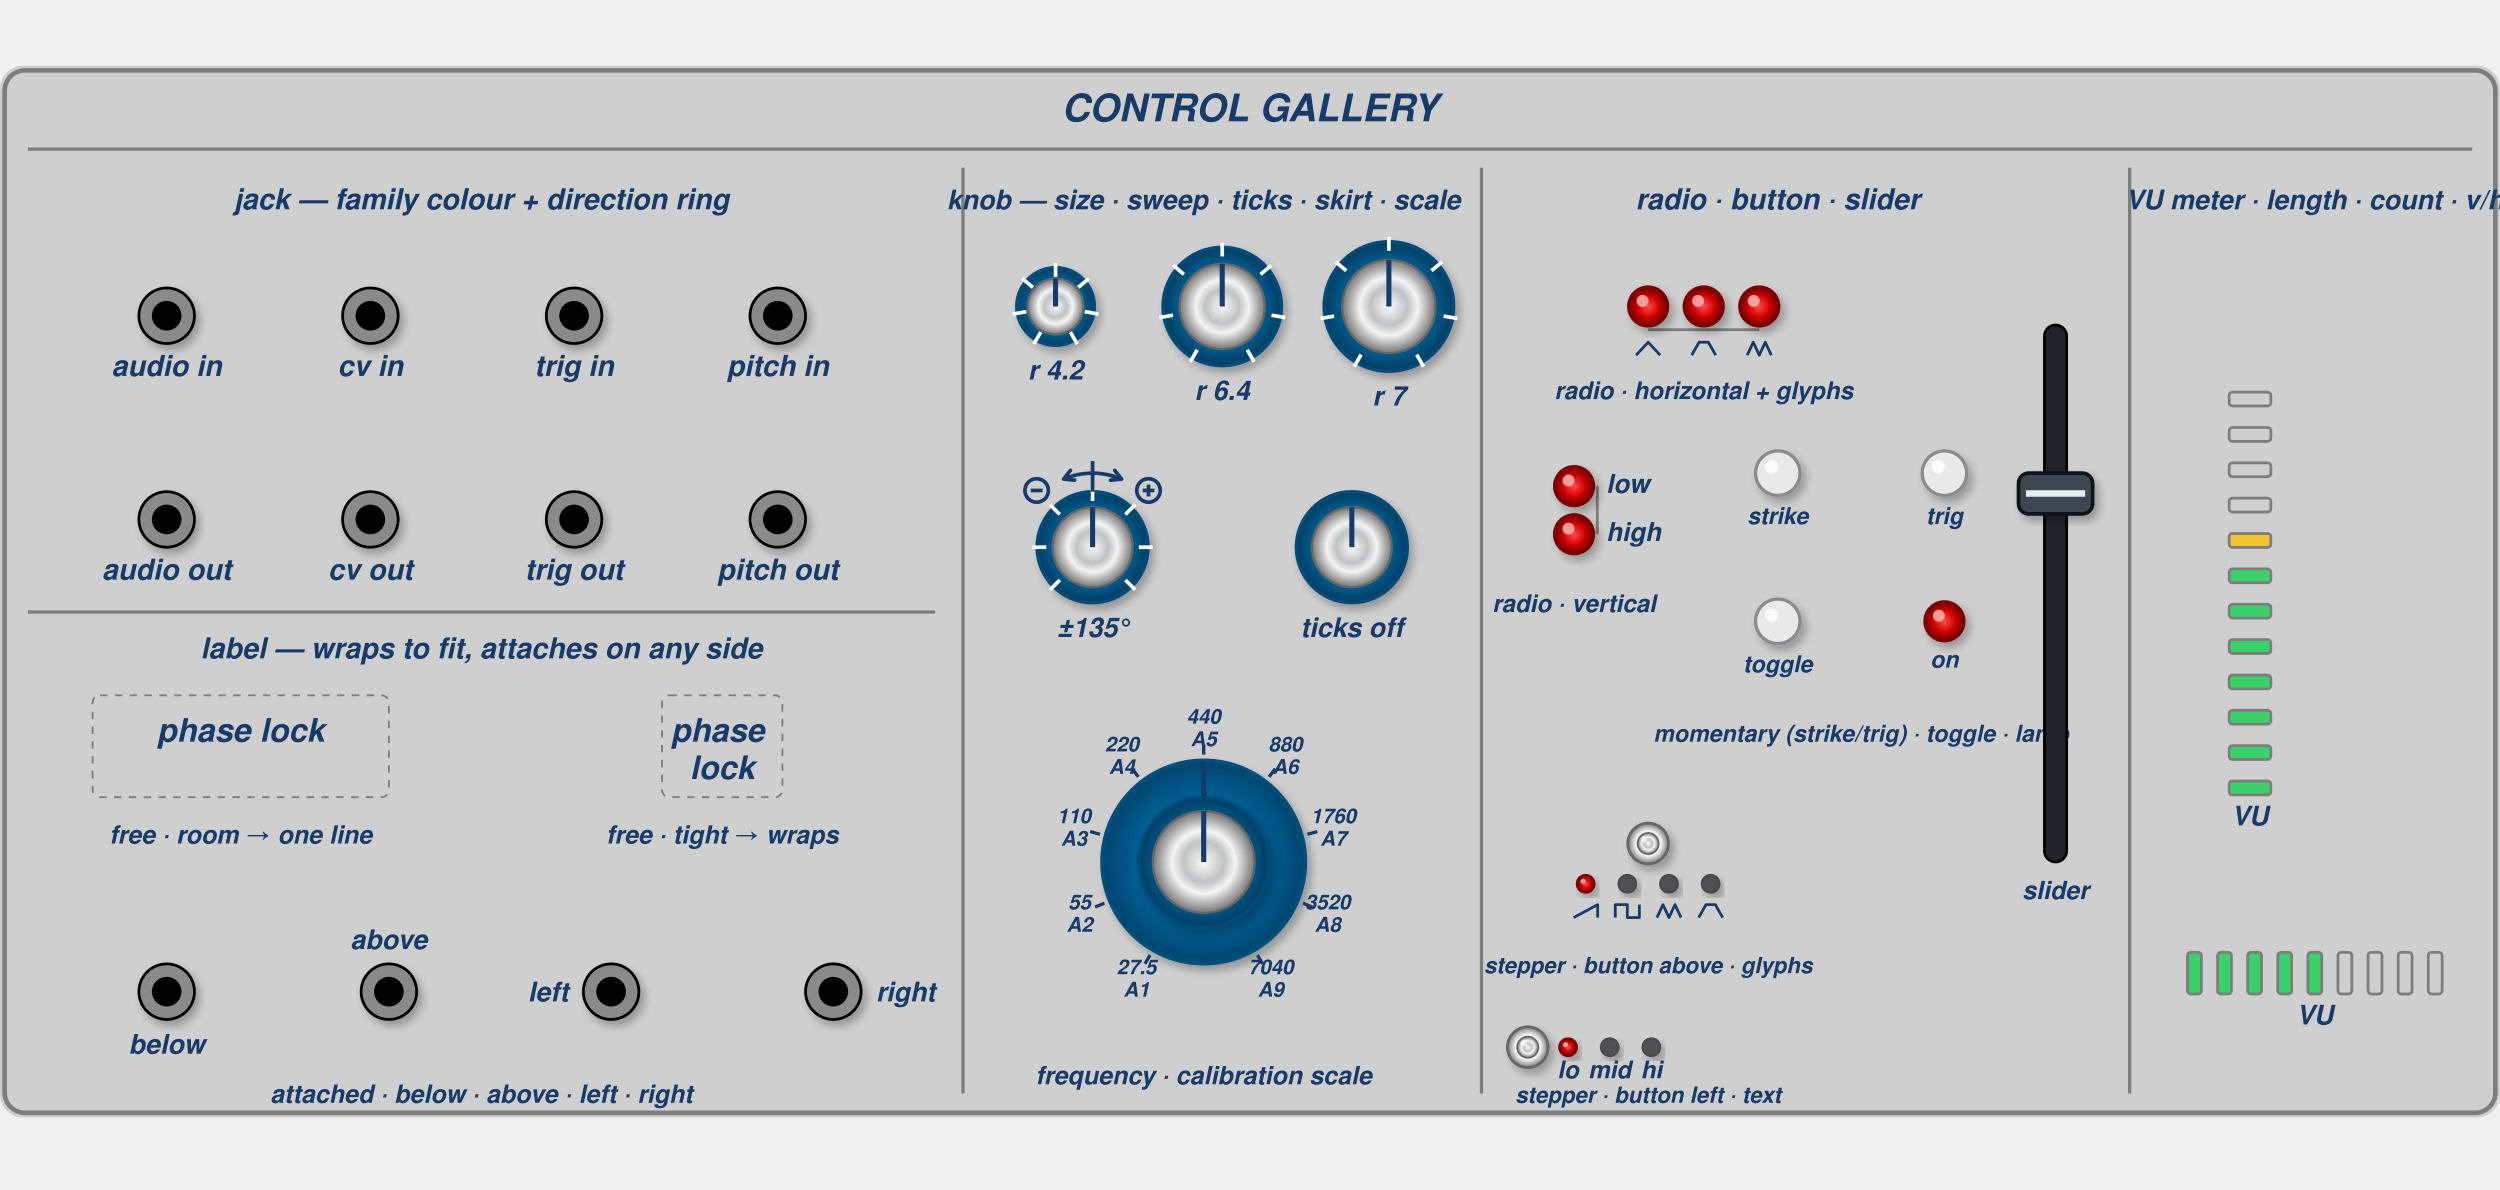
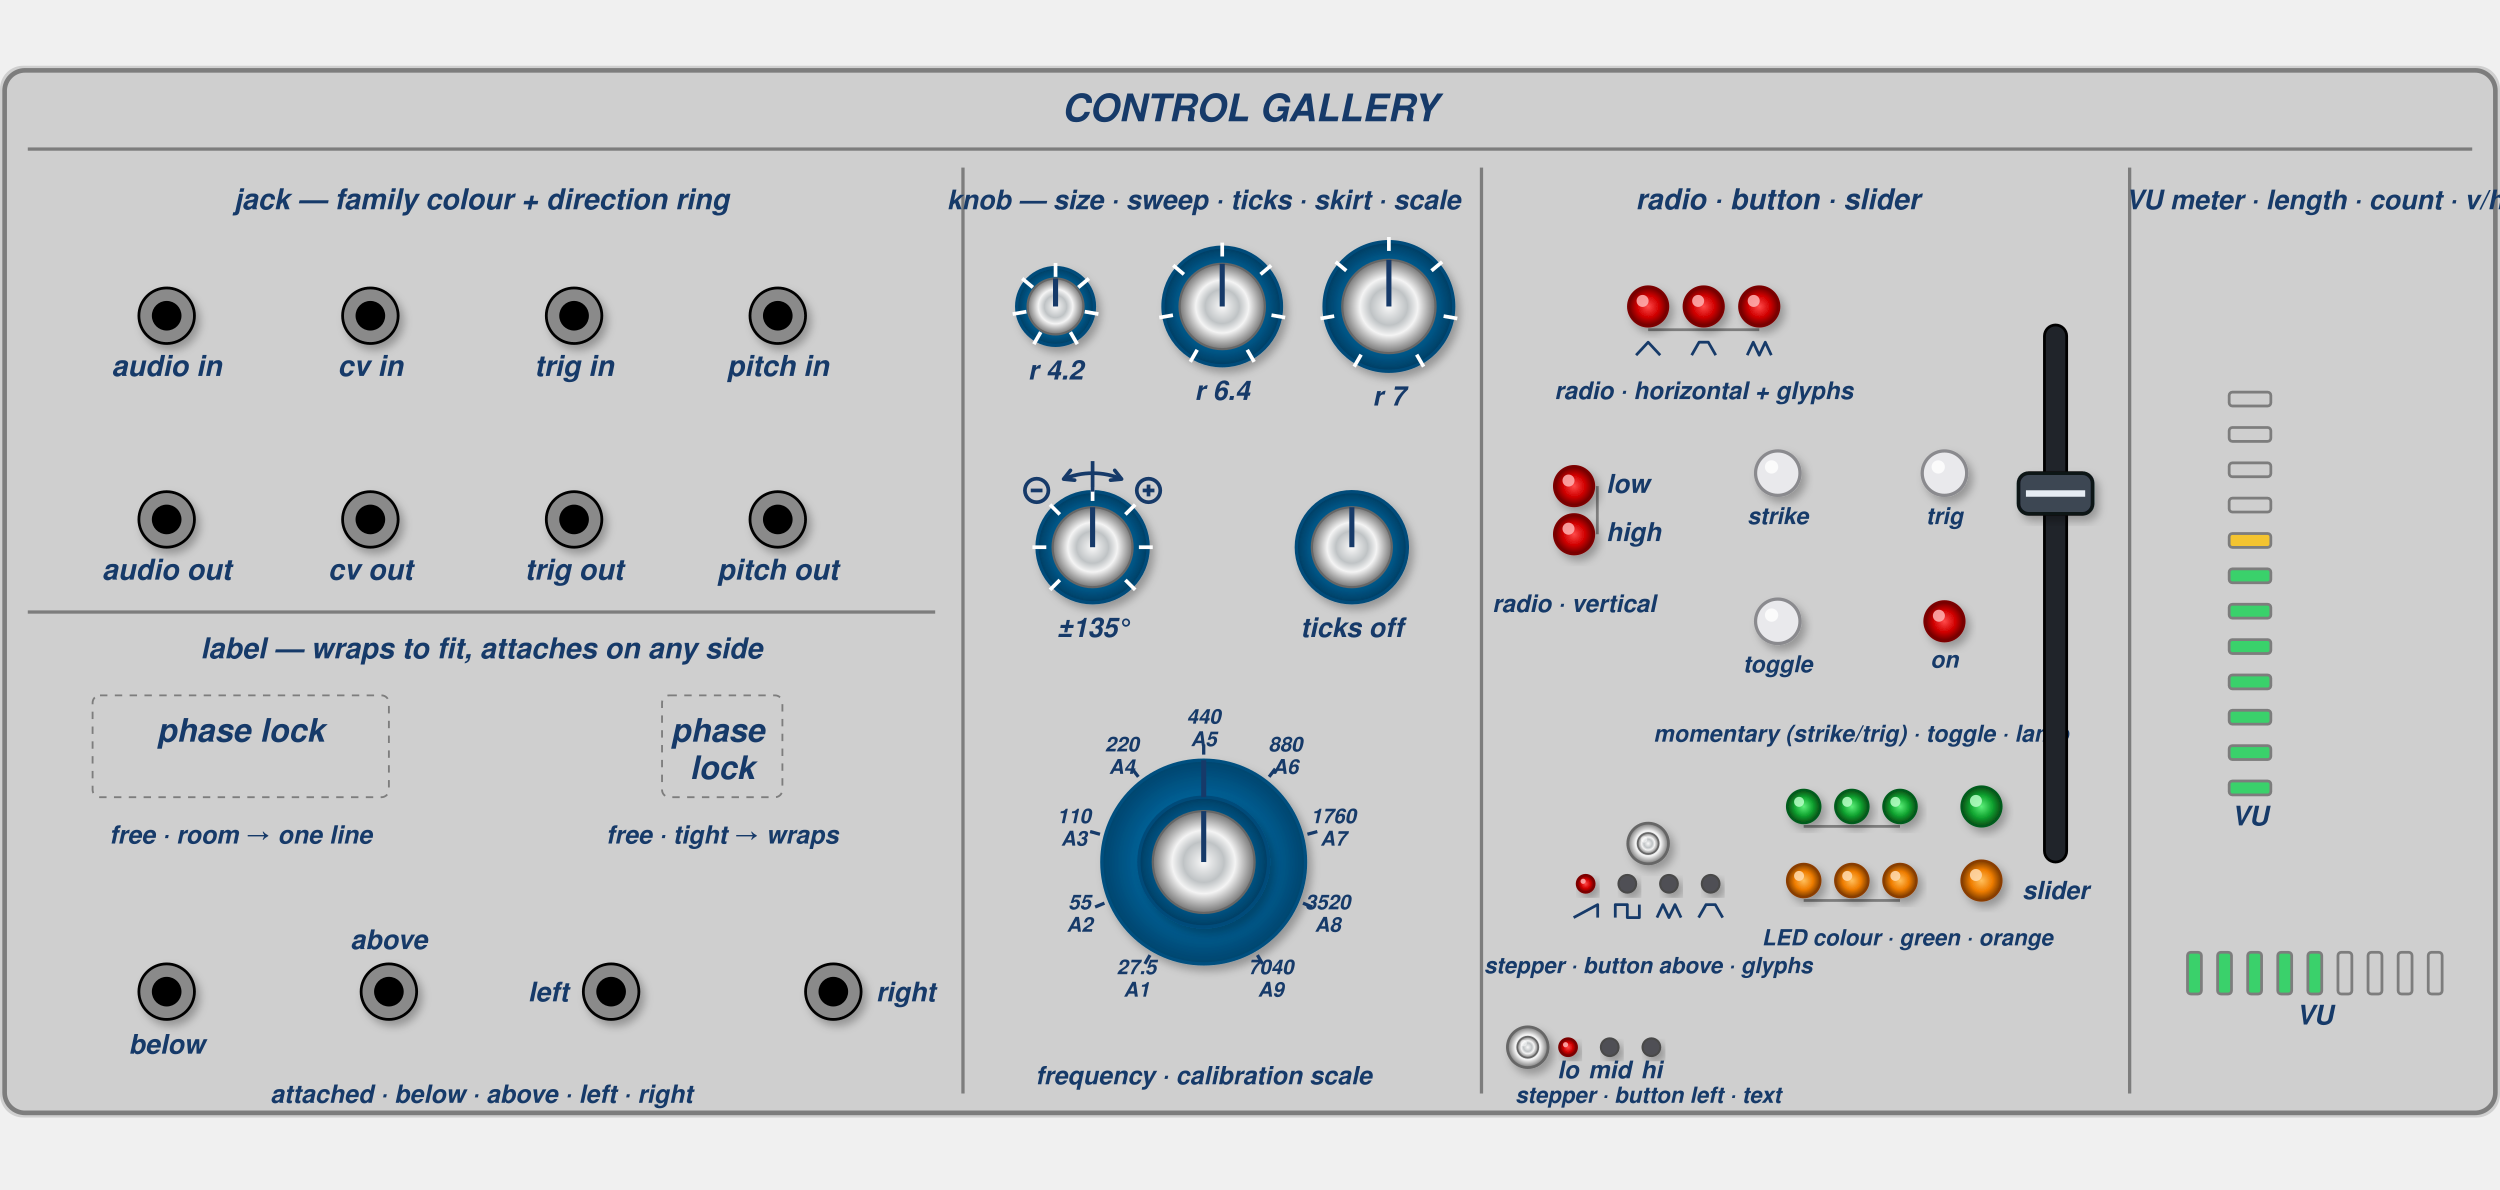
<svg xmlns="http://www.w3.org/2000/svg" width="270mm" height="128.5mm" viewBox="0 0 270 128.5" font-family="Arial Narrow, Helvetica, Arial, sans-serif">
  <defs>
    <filter id="softShadow" x="-30%" y="-30%" width="160%" height="160%">
      <feDropShadow dx="0.473" dy="0.592" stdDeviation="0.473" flood-color="#000" flood-opacity=".28" />
    </filter>
    <radialGradient id="blueRing">
      <stop offset="0" stop-color="#1688cc" />
      <stop offset="0.55" stop-color="#006da8" />
      <stop offset="1" stop-color="#003d62" />
    </radialGradient>
    <radialGradient id="blueDial">
      <stop offset="0" stop-color="#1d79b7" />
      <stop offset="0.6" stop-color="#00639a" />
      <stop offset="1" stop-color="#00456e" />
    </radialGradient>
    <radialGradient id="knobCap">
      <stop offset="0" stop-color="#f8f8f8" />
      <stop offset="0.4" stop-color="#bfc3c5" />
      <stop offset="0.62" stop-color="#f4f4f4" />
      <stop offset="1" stop-color="#777777" />
    </radialGradient>
    <radialGradient id="redLed">
      <stop offset="0" stop-color="#ff4a4a" />
      <stop offset="0.55" stop-color="#d00000" />
      <stop offset="1" stop-color="#650000" />
+     </radialGradient>
+     <radialGradient id="greenLed">
+       <stop offset="0" stop-color="#5cf07a" />
+       <stop offset="0.55" stop-color="#12a531" />
+       <stop offset="1" stop-color="#054d15" />
+     </radialGradient>
+     <radialGradient id="orangeLed">
+       <stop offset="0" stop-color="#ffbf5c" />
+       <stop offset="0.55" stop-color="#ef7d00" />
+       <stop offset="1" stop-color="#7a3a00" />
    </radialGradient>
  </defs>
  <g transform="translate(0 7.0994)">
    <rect x="0" y="0" width="270" height="113.591" rx="2.5" fill="#cfcfcf" />
    <rect x="0.5" y="0.5" width="269" height="112.591" rx="2.2" fill="none" stroke="#7d7d7d" stroke-width="0.5" />
    <text x="135" y="6" font-size="4.106" font-weight="700" font-style="italic" fill="#163a69" text-anchor="middle" font-family="Arial Narrow, Helvetica, Arial, sans-serif">CONTROL GALLERY</text>
    <line x1="3" y1="9" x2="267" y2="9" stroke="#7d7d7d" stroke-width="0.355" />
    <line x1="104" y1="11" x2="104" y2="111" stroke="#7d7d7d" stroke-width="0.355" />
    <line x1="160" y1="11" x2="160" y2="111" stroke="#7d7d7d" stroke-width="0.355" />
    <line x1="230" y1="11" x2="230" y2="111" stroke="#7d7d7d" stroke-width="0.355" />
    <text x="52" y="15.5" font-size="3.106" font-weight="700" font-style="italic" fill="#163a69" text-anchor="middle" font-family="Arial Narrow, Helvetica, Arial, sans-serif">jack — family colour + direction ring</text>
    <g data-wcoast-port="audioIn" data-wcoast-cx="18" data-wcoast-cy="27">
      <circle cx="18" cy="27" r="3" fill="#8a8a8a" stroke="#000000" stroke-width="0.3" filter="url(#softShadow)" />
      <circle cx="18" cy="27" r="1.6" fill="#000000" />
    </g>
    <text x="18" y="33.5" font-size="3.106" font-weight="700" font-style="italic" fill="#163a69" text-anchor="middle" font-family="Arial Narrow, Helvetica, Arial, sans-serif">audio in</text>
    <g data-wcoast-port="audioOut" data-wcoast-cx="18" data-wcoast-cy="49">
      <circle cx="18" cy="49" r="3" fill="#8a8a8a" stroke="#000000" stroke-width="0.3" filter="url(#softShadow)" />
      <circle cx="18" cy="49" r="1.6" fill="#000000" />
    </g>
    <text x="18" y="55.5" font-size="3.106" font-weight="700" font-style="italic" fill="#163a69" text-anchor="middle" font-family="Arial Narrow, Helvetica, Arial, sans-serif">audio out</text>
    <g data-wcoast-port="cvIn" data-wcoast-cx="40" data-wcoast-cy="27">
      <circle cx="40" cy="27" r="3" fill="#8a8a8a" stroke="#000000" stroke-width="0.3" filter="url(#softShadow)" />
      <circle cx="40" cy="27" r="1.6" fill="#000000" />
    </g>
    <text x="40" y="33.5" font-size="3.106" font-weight="700" font-style="italic" fill="#163a69" text-anchor="middle" font-family="Arial Narrow, Helvetica, Arial, sans-serif">cv in</text>
    <g data-wcoast-port="cvOut" data-wcoast-cx="40" data-wcoast-cy="49">
      <circle cx="40" cy="49" r="3" fill="#8a8a8a" stroke="#000000" stroke-width="0.3" filter="url(#softShadow)" />
      <circle cx="40" cy="49" r="1.6" fill="#000000" />
    </g>
    <text x="40" y="55.5" font-size="3.106" font-weight="700" font-style="italic" fill="#163a69" text-anchor="middle" font-family="Arial Narrow, Helvetica, Arial, sans-serif">cv out</text>
    <g data-wcoast-port="trigIn" data-wcoast-cx="62" data-wcoast-cy="27">
      <circle cx="62" cy="27" r="3" fill="#8a8a8a" stroke="#000000" stroke-width="0.3" filter="url(#softShadow)" />
      <circle cx="62" cy="27" r="1.6" fill="#000000" />
    </g>
    <text x="62" y="33.5" font-size="3.106" font-weight="700" font-style="italic" fill="#163a69" text-anchor="middle" font-family="Arial Narrow, Helvetica, Arial, sans-serif">trig in</text>
    <g data-wcoast-port="trigOut" data-wcoast-cx="62" data-wcoast-cy="49">
      <circle cx="62" cy="49" r="3" fill="#8a8a8a" stroke="#000000" stroke-width="0.3" filter="url(#softShadow)" />
      <circle cx="62" cy="49" r="1.6" fill="#000000" />
    </g>
    <text x="62" y="55.5" font-size="3.106" font-weight="700" font-style="italic" fill="#163a69" text-anchor="middle" font-family="Arial Narrow, Helvetica, Arial, sans-serif">trig out</text>
    <g data-wcoast-port="pitchIn" data-wcoast-cx="84" data-wcoast-cy="27">
      <circle cx="84" cy="27" r="3" fill="#8a8a8a" stroke="#000000" stroke-width="0.3" filter="url(#softShadow)" />
      <circle cx="84" cy="27" r="1.6" fill="#000000" />
    </g>
    <text x="84" y="33.5" font-size="3.106" font-weight="700" font-style="italic" fill="#163a69" text-anchor="middle" font-family="Arial Narrow, Helvetica, Arial, sans-serif">pitch in</text>
    <g data-wcoast-port="pitchOut" data-wcoast-cx="84" data-wcoast-cy="49">
      <circle cx="84" cy="49" r="3" fill="#8a8a8a" stroke="#000000" stroke-width="0.3" filter="url(#softShadow)" />
      <circle cx="84" cy="49" r="1.6" fill="#000000" />
    </g>
    <text x="84" y="55.5" font-size="3.106" font-weight="700" font-style="italic" fill="#163a69" text-anchor="middle" font-family="Arial Narrow, Helvetica, Arial, sans-serif">pitch out</text>
    <line x1="3" y1="59" x2="101" y2="59" stroke="#7d7d7d" stroke-width="0.355" />
    <text x="52" y="64" font-size="3.106" font-weight="700" font-style="italic" fill="#163a69" text-anchor="middle" font-family="Arial Narrow, Helvetica, Arial, sans-serif">label — wraps to fit, attaches on any side</text>
    <rect x="10.00" y="68" width="32" height="11" rx="0.8" fill="none" stroke="#7d7d7d" stroke-width="0.2" stroke-dasharray="0.8 0.8" />
    <text x="26" y="73" font-size="3.506" font-weight="700" font-style="italic" fill="#163a69" text-anchor="middle" font-family="Arial Narrow, Helvetica, Arial, sans-serif">phase lock</text>
    <text x="26" y="84" font-size="2.706" font-weight="700" font-style="italic" fill="#163a69" text-anchor="middle" font-family="Arial Narrow, Helvetica, Arial, sans-serif">free · room → one line</text>
    <rect x="71.50" y="68" width="13" height="11" rx="0.8" fill="none" stroke="#7d7d7d" stroke-width="0.2" stroke-dasharray="0.8 0.8" />
    <text x="78" y="73" font-size="3.506" font-weight="700" font-style="italic" fill="#163a69" text-anchor="middle" font-family="Arial Narrow, Helvetica, Arial, sans-serif">
      <tspan x="78" dy="0">phase</tspan>
      <tspan x="78" dy="4.03">lock</tspan>
    </text>
    <text x="78" y="84" font-size="2.706" font-weight="700" font-style="italic" fill="#163a69" text-anchor="middle" font-family="Arial Narrow, Helvetica, Arial, sans-serif">free · tight → wraps</text>
    <g data-wcoast-port="labelBelow" data-wcoast-cx="18" data-wcoast-cy="100">
      <circle cx="18" cy="100" r="3" fill="#8a8a8a" stroke="#000000" stroke-width="0.3" filter="url(#softShadow)" />
      <circle cx="18" cy="100" r="1.6" fill="#000000" />
    </g>
    <text x="18" y="106.692" font-size="2.906" font-weight="700" font-style="italic" fill="#163a69" text-anchor="middle" font-family="Arial Narrow, Helvetica, Arial, sans-serif">below</text>
    <g data-wcoast-port="labelAbove" data-wcoast-cx="42" data-wcoast-cy="100">
      <circle cx="42" cy="100" r="3" fill="#8a8a8a" stroke="#000000" stroke-width="0.3" filter="url(#softShadow)" />
      <circle cx="42" cy="100" r="1.6" fill="#000000" />
    </g>
    <text x="42" y="95.4" font-size="2.906" font-weight="700" font-style="italic" fill="#163a69" text-anchor="middle" font-family="Arial Narrow, Helvetica, Arial, sans-serif">above</text>
    <g data-wcoast-port="labelLeft" data-wcoast-cx="66" data-wcoast-cy="100">
      <circle cx="66" cy="100" r="3" fill="#8a8a8a" stroke="#000000" stroke-width="0.3" filter="url(#softShadow)" />
      <circle cx="66" cy="100" r="1.6" fill="#000000" />
    </g>
    <text x="61.4" y="101.046" font-size="2.906" font-weight="700" font-style="italic" fill="#163a69" text-anchor="end" font-family="Arial Narrow, Helvetica, Arial, sans-serif">left</text>
    <g data-wcoast-port="labelRight" data-wcoast-cx="90" data-wcoast-cy="100">
      <circle cx="90" cy="100" r="3" fill="#8a8a8a" stroke="#000000" stroke-width="0.3" filter="url(#softShadow)" />
      <circle cx="90" cy="100" r="1.6" fill="#000000" />
    </g>
    <text x="94.6" y="101.046" font-size="2.906" font-weight="700" font-style="italic" fill="#163a69" text-anchor="start" font-family="Arial Narrow, Helvetica, Arial, sans-serif">right</text>
    <text x="52" y="112" font-size="2.706" font-weight="700" font-style="italic" fill="#163a69" text-anchor="middle" font-family="Arial Narrow, Helvetica, Arial, sans-serif">attached · below · above · left · right</text>
    <text x="130" y="15.5" font-size="2.906" font-weight="700" font-style="italic" fill="#163a69" text-anchor="middle" font-family="Arial Narrow, Helvetica, Arial, sans-serif">knob — size · sweep · ticks · skirt · scale</text>
    <g data-wcoast-param="knobSmall" data-wcoast-cx="114" data-wcoast-cy="26" data-wcoast-angle-min="-150" data-wcoast-angle-max="150">
      <circle cx="114" cy="26" r="4.2" fill="url(#blueRing)" stroke="#004b7a" stroke-width="0.355" filter="url(#softShadow)" />
      <circle cx="114" cy="26" r="3.02" fill="url(#knobCap)" stroke="#666666" stroke-width="0.237" />
      <g data-wcoast-role="indicator">
        <line x1="112.40" y1="28.77" x2="111.65" y2="30.07" stroke="#ffffff" stroke-width="0.4" />
        <line x1="110.85" y1="26.56" x2="109.37" y2="26.82" stroke="#ffffff" stroke-width="0.4" />
        <line x1="111.55" y1="23.94" x2="110.40" y2="22.98" stroke="#ffffff" stroke-width="0.4" />
        <line x1="114.00" y1="22.80" x2="114.00" y2="21.30" stroke="#ffffff" stroke-width="0.4" />
        <line x1="116.45" y1="23.94" x2="117.60" y2="22.98" stroke="#ffffff" stroke-width="0.4" />
        <line x1="117.15" y1="26.56" x2="118.63" y2="26.82" stroke="#ffffff" stroke-width="0.4" />
        <line x1="115.60" y1="28.77" x2="116.35" y2="30.07" stroke="#ffffff" stroke-width="0.4" />
        <line x1="114" y1="26" x2="114" y2="22.98" stroke="#163a69" stroke-width="0.55" />
      </g>
    </g>
    <text x="114" y="33.892" font-size="2.906" font-weight="700" font-style="italic" fill="#163a69" text-anchor="middle" font-family="Arial Narrow, Helvetica, Arial, sans-serif">r 4.2</text>
    <g data-wcoast-param="knobMedium" data-wcoast-cx="132" data-wcoast-cy="26" data-wcoast-angle-min="-150" data-wcoast-angle-max="150">
      <circle cx="132" cy="26" r="6.4" fill="url(#blueRing)" stroke="#004b7a" stroke-width="0.355" filter="url(#softShadow)" />
      <circle cx="132" cy="26" r="4.61" fill="url(#knobCap)" stroke="#666666" stroke-width="0.237" />
      <g data-wcoast-role="indicator">
        <line x1="129.30" y1="30.68" x2="128.55" y2="31.98" stroke="#ffffff" stroke-width="0.4" />
        <line x1="126.68" y1="26.94" x2="125.20" y2="27.20" stroke="#ffffff" stroke-width="0.4" />
        <line x1="127.86" y1="22.53" x2="126.71" y2="21.56" stroke="#ffffff" stroke-width="0.4" />
        <line x1="132.00" y1="20.60" x2="132.00" y2="19.10" stroke="#ffffff" stroke-width="0.4" />
        <line x1="136.14" y1="22.53" x2="137.29" y2="21.56" stroke="#ffffff" stroke-width="0.4" />
        <line x1="137.32" y1="26.94" x2="138.80" y2="27.20" stroke="#ffffff" stroke-width="0.4" />
        <line x1="134.70" y1="30.68" x2="135.45" y2="31.98" stroke="#ffffff" stroke-width="0.4" />
        <line x1="132" y1="26" x2="132" y2="21.39" stroke="#163a69" stroke-width="0.55" />
      </g>
    </g>
    <text x="132" y="36.092" font-size="2.906" font-weight="700" font-style="italic" fill="#163a69" text-anchor="middle" font-family="Arial Narrow, Helvetica, Arial, sans-serif">r 6.4</text>
    <g data-wcoast-param="knobLarge" data-wcoast-cx="150" data-wcoast-cy="26" data-wcoast-angle-min="-150" data-wcoast-angle-max="150">
      <circle cx="150" cy="26" r="7" fill="url(#blueRing)" stroke="#004b7a" stroke-width="0.355" filter="url(#softShadow)" />
      <circle cx="150" cy="26" r="5.04" fill="url(#knobCap)" stroke="#666666" stroke-width="0.237" />
      <g data-wcoast-role="indicator">
        <line x1="147.00" y1="31.20" x2="146.25" y2="32.50" stroke="#ffffff" stroke-width="0.4" />
        <line x1="144.09" y1="27.04" x2="142.61" y2="27.30" stroke="#ffffff" stroke-width="0.4" />
        <line x1="145.40" y1="22.14" x2="144.25" y2="21.18" stroke="#ffffff" stroke-width="0.4" />
        <line x1="150.00" y1="20.00" x2="150.00" y2="18.50" stroke="#ffffff" stroke-width="0.4" />
        <line x1="154.60" y1="22.14" x2="155.75" y2="21.18" stroke="#ffffff" stroke-width="0.4" />
        <line x1="155.91" y1="27.04" x2="157.39" y2="27.30" stroke="#ffffff" stroke-width="0.4" />
        <line x1="153.00" y1="31.20" x2="153.75" y2="32.50" stroke="#ffffff" stroke-width="0.4" />
        <line x1="150" y1="26" x2="150" y2="20.96" stroke="#163a69" stroke-width="0.55" />
      </g>
    </g>
    <text x="150" y="36.692" font-size="2.906" font-weight="700" font-style="italic" fill="#163a69" text-anchor="middle" font-family="Arial Narrow, Helvetica, Arial, sans-serif">r 7</text>
    <g data-wcoast-param="knobDiv" data-wcoast-cx="118" data-wcoast-cy="52" data-wcoast-angle-min="-135" data-wcoast-angle-max="135">
      <circle cx="118" cy="52" r="6" fill="url(#blueRing)" stroke="#004b7a" stroke-width="0.355" filter="url(#softShadow)" />
      <circle cx="118" cy="52" r="4.32" fill="url(#knobCap)" stroke="#666666" stroke-width="0.237" />
      <g data-wcoast-role="indicator">
        <line x1="114.46" y1="55.54" x2="113.40" y2="56.60" stroke="#ffffff" stroke-width="0.4" />
        <line x1="113.00" y1="52.00" x2="111.50" y2="52.00" stroke="#ffffff" stroke-width="0.4" />
        <line x1="114.46" y1="48.46" x2="113.40" y2="47.40" stroke="#ffffff" stroke-width="0.4" />
        <line x1="118.00" y1="47.00" x2="118.00" y2="45.50" stroke="#ffffff" stroke-width="0.4" />
        <line x1="121.54" y1="48.46" x2="122.60" y2="47.40" stroke="#ffffff" stroke-width="0.4" />
        <line x1="123.00" y1="52.00" x2="124.50" y2="52.00" stroke="#ffffff" stroke-width="0.4" />
        <line x1="121.54" y1="55.54" x2="122.60" y2="56.60" stroke="#ffffff" stroke-width="0.4" />
        <line x1="118" y1="52" x2="118" y2="47.68" stroke="#163a69" stroke-width="0.55" />
      </g>
    </g>
    <text x="118" y="61.692" font-size="2.906" font-weight="700" font-style="italic" fill="#163a69" text-anchor="middle" font-family="Arial Narrow, Helvetica, Arial, sans-serif">±135°</text>
    <g>
      <path d="M 114.87 44.64 A 8.00 8.00 0 0 1 121.13 44.64" fill="none" stroke="#163a69" stroke-width="0.4" />
      <path d="M 114.87 44.64 l 1.19 0.12 M 114.87 44.64 l 0.74 -0.94" fill="none" stroke="#163a69" stroke-width="0.4" stroke-linecap="round" />
      <path d="M 121.13 44.64 l -0.74 -0.94 M 121.13 44.64 l -1.19 0.12" fill="none" stroke="#163a69" stroke-width="0.4" stroke-linecap="round" />
      <line x1="118" y1="46.00" x2="118" y2="42.70" stroke="#163a69" stroke-width="0.4" />
      <circle cx="111.96" cy="45.87" r="1.27" fill="none" stroke="#163a69" stroke-width="0.4" />
      <line x1="111.32" y1="45.87" x2="112.59" y2="45.87" stroke="#163a69" stroke-width="0.4" />
      <circle cx="124.04" cy="45.87" r="1.27" fill="none" stroke="#163a69" stroke-width="0.4" />
      <line x1="123.41" y1="45.87" x2="124.68" y2="45.87" stroke="#163a69" stroke-width="0.4" />
      <line x1="124.04" y1="45.24" x2="124.04" y2="46.51" stroke="#163a69" stroke-width="0.4" />
    </g>
    <g data-wcoast-param="knobBare" data-wcoast-cx="146" data-wcoast-cy="52" data-wcoast-angle-min="-150" data-wcoast-angle-max="150">
      <circle cx="146" cy="52" r="6" fill="url(#blueRing)" stroke="#004b7a" stroke-width="0.355" filter="url(#softShadow)" />
      <circle cx="146" cy="52" r="4.32" fill="url(#knobCap)" stroke="#666666" stroke-width="0.237" />
      <g data-wcoast-role="indicator">
        <line x1="146" y1="52" x2="146" y2="47.68" stroke="#163a69" stroke-width="0.55" />
      </g>
    </g>
    <text x="146" y="61.692" font-size="2.906" font-weight="700" font-style="italic" fill="#163a69" text-anchor="middle" font-family="Arial Narrow, Helvetica, Arial, sans-serif">ticks off</text>
    <g data-wcoast-param="knobSkirt" data-wcoast-cx="130" data-wcoast-cy="86" data-wcoast-angle-min="-150" data-wcoast-angle-max="150">
      <circle cx="130" cy="86" r="11" fill="url(#blueDial)" stroke="#00507f" stroke-width="0.355" filter="url(#softShadow)" />
      <circle cx="130" cy="86" r="7" fill="url(#blueRing)" stroke="#004b7a" stroke-width="0.355" filter="url(#softShadow)" />
      <circle cx="130" cy="86" r="5.5" fill="url(#knobCap)" stroke="#666666" stroke-width="0.237" />
      <line x1="124.20" y1="96.05" x2="123.65" y2="97.00" stroke="#163a69" stroke-width="0.355" />
      <text x="122.75" y="98.116" font-size="2.206" font-weight="700" font-style="italic" fill="#163a69" text-anchor="middle" font-family="Arial Narrow, Helvetica, Arial, sans-serif">27.5</text>
      <text x="122.75" y="100.543" font-size="2.206" font-weight="700" font-style="italic" fill="#163a69" text-anchor="middle" font-family="Arial Narrow, Helvetica, Arial, sans-serif">A1</text>
      <line x1="119.28" y1="90.44" x2="118.27" y2="90.86" stroke="#163a69" stroke-width="0.355" />
      <text x="116.604" y="91.108" font-size="2.206" font-weight="700" font-style="italic" fill="#163a69" text-anchor="middle" font-family="Arial Narrow, Helvetica, Arial, sans-serif">55</text>
      <text x="116.604" y="93.534" font-size="2.206" font-weight="700" font-style="italic" fill="#163a69" text-anchor="middle" font-family="Arial Narrow, Helvetica, Arial, sans-serif">A2</text>
      <line x1="118.80" y1="83.00" x2="117.73" y2="82.71" stroke="#163a69" stroke-width="0.355" />
      <text x="115.994" y="81.806" font-size="2.206" font-weight="700" font-style="italic" fill="#163a69" text-anchor="middle" font-family="Arial Narrow, Helvetica, Arial, sans-serif">110</text>
      <text x="115.994" y="84.233" font-size="2.206" font-weight="700" font-style="italic" fill="#163a69" text-anchor="middle" font-family="Arial Narrow, Helvetica, Arial, sans-serif">A3</text>
      <line x1="122.94" y1="76.80" x2="122.27" y2="75.92" stroke="#163a69" stroke-width="0.355" />
      <text x="121.173" y="74.055" font-size="2.206" font-weight="700" font-style="italic" fill="#163a69" text-anchor="middle" font-family="Arial Narrow, Helvetica, Arial, sans-serif">220</text>
      <text x="121.173" y="76.482" font-size="2.206" font-weight="700" font-style="italic" fill="#163a69" text-anchor="middle" font-family="Arial Narrow, Helvetica, Arial, sans-serif">A4</text>
      <line x1="130.00" y1="74.40" x2="130.00" y2="73.30" stroke="#163a69" stroke-width="0.355" />
      <text x="130" y="71.059" font-size="2.206" font-weight="700" font-style="italic" fill="#163a69" text-anchor="middle" font-family="Arial Narrow, Helvetica, Arial, sans-serif">440</text>
      <text x="130" y="73.485" font-size="2.206" font-weight="700" font-style="italic" fill="#163a69" text-anchor="middle" font-family="Arial Narrow, Helvetica, Arial, sans-serif">A5</text>
      <line x1="137.06" y1="76.80" x2="137.73" y2="75.92" stroke="#163a69" stroke-width="0.355" />
      <text x="138.827" y="74.055" font-size="2.206" font-weight="700" font-style="italic" fill="#163a69" text-anchor="middle" font-family="Arial Narrow, Helvetica, Arial, sans-serif">880</text>
      <text x="138.827" y="76.482" font-size="2.206" font-weight="700" font-style="italic" fill="#163a69" text-anchor="middle" font-family="Arial Narrow, Helvetica, Arial, sans-serif">A6</text>
      <line x1="141.20" y1="83.00" x2="142.27" y2="82.71" stroke="#163a69" stroke-width="0.355" />
      <text x="144.006" y="81.806" font-size="2.206" font-weight="700" font-style="italic" fill="#163a69" text-anchor="middle" font-family="Arial Narrow, Helvetica, Arial, sans-serif">1760</text>
      <text x="144.006" y="84.233" font-size="2.206" font-weight="700" font-style="italic" fill="#163a69" text-anchor="middle" font-family="Arial Narrow, Helvetica, Arial, sans-serif">A7</text>
      <line x1="140.72" y1="90.44" x2="141.73" y2="90.86" stroke="#163a69" stroke-width="0.355" />
      <text x="143.396" y="91.108" font-size="2.206" font-weight="700" font-style="italic" fill="#163a69" text-anchor="middle" font-family="Arial Narrow, Helvetica, Arial, sans-serif">3520</text>
      <text x="143.396" y="93.534" font-size="2.206" font-weight="700" font-style="italic" fill="#163a69" text-anchor="middle" font-family="Arial Narrow, Helvetica, Arial, sans-serif">A8</text>
      <line x1="135.80" y1="96.05" x2="136.35" y2="97.00" stroke="#163a69" stroke-width="0.355" />
      <text x="137.25" y="98.116" font-size="2.206" font-weight="700" font-style="italic" fill="#163a69" text-anchor="middle" font-family="Arial Narrow, Helvetica, Arial, sans-serif">7040</text>
      <text x="137.25" y="100.543" font-size="2.206" font-weight="700" font-style="italic" fill="#163a69" text-anchor="middle" font-family="Arial Narrow, Helvetica, Arial, sans-serif">A9</text>
      <g data-wcoast-role="indicator">
        <line x1="130" y1="86" x2="130" y2="80.50" stroke="#163a69" stroke-width="0.55" />
        <line x1="130" y1="79.00" x2="130" y2="75.00" stroke="#163a69" stroke-width="0.55" />
      </g>
    </g>
    <text x="130" y="110" font-size="2.706" font-weight="700" font-style="italic" fill="#163a69" text-anchor="middle" font-family="Arial Narrow, Helvetica, Arial, sans-serif">frequency · calibration scale</text>
    <text x="192" y="15.5" font-size="3.106" font-weight="700" font-style="italic" fill="#163a69" text-anchor="middle" font-family="Arial Narrow, Helvetica, Arial, sans-serif">radio · button · slider</text>
    <g data-wcoast-param="radioMode">
      <line x1="178.00" y1="28.51" x2="190.00" y2="28.51" stroke="#7d7d7d" stroke-width="0.3" />
      <circle cx="178" cy="26" r="2.16" fill="url(#redLed)" stroke="#7c0000" stroke-width="0.237" filter="url(#softShadow)" data-wcoast-role="step-indicator" data-wcoast-step="transient" />
-       <circle cx="177.40" cy="25.40" r="0.65" fill="#ffb4b4" opacity="0.85" pointer-events="none" />
+       <circle cx="177.40" cy="25.40" r="0.65" fill="#ffb4b4" opacity="0.85" data-wcoast-role="led-gloss" pointer-events="none" />
      <polyline points="176.70,31.26 178,29.86 179.30,31.26" fill="none" stroke="#163a69" stroke-width="0.3" stroke-linejoin="round" />
      <circle cx="184" cy="26" r="2.16" fill="url(#redLed)" stroke="#7c0000" stroke-width="0.237" filter="url(#softShadow)" data-wcoast-role="step-indicator" data-wcoast-step="sustained" />
-       <circle cx="183.40" cy="25.40" r="0.65" fill="#ffb4b4" opacity="0.85" pointer-events="none" />
+       <circle cx="183.40" cy="25.40" r="0.65" fill="#ffb4b4" opacity="0.85" data-wcoast-role="led-gloss" pointer-events="none" />
      <polyline points="182.70,31.26 183.50,29.86 184.50,29.86 185.30,31.26" fill="none" stroke="#163a69" stroke-width="0.3" stroke-linejoin="round" />
      <circle cx="190" cy="26" r="2.16" fill="url(#redLed)" stroke="#7c0000" stroke-width="0.237" filter="url(#softShadow)" data-wcoast-role="step-indicator" data-wcoast-step="cyclic" />
-       <circle cx="189.40" cy="25.40" r="0.65" fill="#ffb4b4" opacity="0.85" pointer-events="none" />
+       <circle cx="189.40" cy="25.40" r="0.65" fill="#ffb4b4" opacity="0.85" data-wcoast-role="led-gloss" pointer-events="none" />
      <polyline points="188.70,31.26 189.35,29.86 190,31.26 190.65,29.86 191.30,31.26" fill="none" stroke="#163a69" stroke-width="0.3" stroke-linejoin="round" />
    </g>
    <text x="184" y="36" font-size="2.606" font-weight="700" font-style="italic" fill="#163a69" text-anchor="middle" font-family="Arial Narrow, Helvetica, Arial, sans-serif">radio · horizontal + glyphs</text>
    <g data-wcoast-param="radioRange">
      <line x1="172.51" y1="45.40" x2="172.51" y2="50.60" stroke="#7d7d7d" stroke-width="0.3" />
      <circle cx="170" cy="45.4" r="2.16" fill="url(#redLed)" stroke="#7c0000" stroke-width="0.237" filter="url(#softShadow)" data-wcoast-role="step-indicator" data-wcoast-step="low" />
-       <circle cx="169.40" cy="44.80" r="0.65" fill="#ffb4b4" opacity="0.85" pointer-events="none" />
+       <circle cx="169.40" cy="44.80" r="0.65" fill="#ffb4b4" opacity="0.85" data-wcoast-role="led-gloss" pointer-events="none" />
      <text x="173.46" y="46.135" font-size="2.806" font-weight="700" font-style="italic" fill="#163a69" text-anchor="start" font-family="Arial Narrow, Helvetica, Arial, sans-serif">low</text>
      <circle cx="170" cy="50.6" r="2.16" fill="url(#redLed)" stroke="#7c0000" stroke-width="0.237" filter="url(#softShadow)" data-wcoast-role="step-indicator" data-wcoast-step="high" />
-       <circle cx="169.40" cy="50.00" r="0.65" fill="#ffb4b4" opacity="0.85" pointer-events="none" />
+       <circle cx="169.40" cy="50.00" r="0.65" fill="#ffb4b4" opacity="0.85" data-wcoast-role="led-gloss" pointer-events="none" />
      <text x="173.46" y="51.335" font-size="2.806" font-weight="700" font-style="italic" fill="#163a69" text-anchor="start" font-family="Arial Narrow, Helvetica, Arial, sans-serif">high</text>
    </g>
    <text x="170" y="59" font-size="2.606" font-weight="700" font-style="italic" fill="#163a69" text-anchor="middle" font-family="Arial Narrow, Helvetica, Arial, sans-serif">radio · vertical</text>
    <g data-wcoast-param="btnStrike">
      <circle cx="192" cy="44" r="2.4" fill="#e9e9ec" stroke="#8a8a8e" stroke-width="0.35" filter="url(#softShadow)" data-wcoast-role="step-indicator" data-wcoast-step="on" />
-       <circle cx="191.33" cy="43.33" r="0.72" fill="#ffffff" opacity="0.8" pointer-events="none" />
+       <circle cx="191.33" cy="43.33" r="0.72" fill="#ffffff" opacity="0.8" data-wcoast-role="led-gloss" pointer-events="none" />
    </g>
    <text x="192" y="49.5" font-size="2.506" font-weight="700" font-style="italic" fill="#163a69" text-anchor="middle" font-family="Arial Narrow, Helvetica, Arial, sans-serif">strike</text>
    <g data-wcoast-param="btnTrig">
      <circle cx="210" cy="44" r="2.4" fill="#e9e9ec" stroke="#8a8a8e" stroke-width="0.35" filter="url(#softShadow)" data-wcoast-role="step-indicator" data-wcoast-step="on" />
-       <circle cx="209.33" cy="43.33" r="0.72" fill="#ffffff" opacity="0.8" pointer-events="none" />
+       <circle cx="209.33" cy="43.33" r="0.72" fill="#ffffff" opacity="0.8" data-wcoast-role="led-gloss" pointer-events="none" />
    </g>
    <text x="210" y="49.5" font-size="2.506" font-weight="700" font-style="italic" fill="#163a69" text-anchor="middle" font-family="Arial Narrow, Helvetica, Arial, sans-serif">trig</text>
    <g data-wcoast-param="btnToggle">
      <circle cx="192" cy="60" r="2.4" fill="#e9e9ec" stroke="#8a8a8e" stroke-width="0.35" filter="url(#softShadow)" data-wcoast-role="step-indicator" data-wcoast-step="on" />
-       <circle cx="191.33" cy="59.33" r="0.72" fill="#ffffff" opacity="0.8" pointer-events="none" />
+       <circle cx="191.33" cy="59.33" r="0.72" fill="#ffffff" opacity="0.8" data-wcoast-role="led-gloss" pointer-events="none" />
    </g>
    <text x="192" y="65.5" font-size="2.506" font-weight="700" font-style="italic" fill="#163a69" text-anchor="middle" font-family="Arial Narrow, Helvetica, Arial, sans-serif">toggle</text>
    <g data-wcoast-param="btnOn">
      <circle cx="210" cy="60" r="2.16" fill="url(#redLed)" stroke="#7c0000" stroke-width="0.237" filter="url(#softShadow)" data-wcoast-role="step-indicator" data-wcoast-step="on" />
-       <circle cx="209.40" cy="59.40" r="0.65" fill="#ffb4b4" opacity="0.85" pointer-events="none" />
+       <circle cx="209.40" cy="59.40" r="0.65" fill="#ffb4b4" opacity="0.85" data-wcoast-role="led-gloss" pointer-events="none" />
    </g>
    <text x="210" y="65" font-size="2.506" font-weight="700" font-style="italic" fill="#163a69" text-anchor="middle" font-family="Arial Narrow, Helvetica, Arial, sans-serif">on</text>
    <text x="201" y="73" font-size="2.506" font-weight="700" font-style="italic" fill="#163a69" text-anchor="middle" font-family="Arial Narrow, Helvetica, Arial, sans-serif">momentary (strike/trig) · toggle · lamp</text>
+     <g data-wcoast-param="radioGreen">
+       <line x1="194.80" y1="82.15" x2="205.20" y2="82.15" stroke="#7d7d7d" stroke-width="0.3" />
+       <circle cx="194.8" cy="80" r="1.8" fill="url(#greenLed)" stroke="#005c1e" stroke-width="0.237" filter="url(#softShadow)" data-wcoast-role="step-indicator" data-wcoast-step="1" data-wcoast-led="green" />
+       <circle cx="194.30" cy="79.50" r="0.54" fill="#b7ffc6" opacity="0.85" data-wcoast-role="led-gloss" pointer-events="none" />
+       <circle cx="200" cy="80" r="1.8" fill="url(#greenLed)" stroke="#005c1e" stroke-width="0.237" filter="url(#softShadow)" data-wcoast-role="step-indicator" data-wcoast-step="2" data-wcoast-led="green" />
+       <circle cx="199.50" cy="79.50" r="0.54" fill="#b7ffc6" opacity="0.85" data-wcoast-role="led-gloss" pointer-events="none" />
+       <circle cx="205.2" cy="80" r="1.8" fill="url(#greenLed)" stroke="#005c1e" stroke-width="0.237" filter="url(#softShadow)" data-wcoast-role="step-indicator" data-wcoast-step="3" data-wcoast-led="green" />
+       <circle cx="204.70" cy="79.50" r="0.54" fill="#b7ffc6" opacity="0.85" data-wcoast-role="led-gloss" pointer-events="none" />
+     </g>
+     <g data-wcoast-param="btnGreen">
+       <circle cx="214" cy="80" r="2.16" fill="url(#greenLed)" stroke="#005c1e" stroke-width="0.237" filter="url(#softShadow)" data-wcoast-role="step-indicator" data-wcoast-step="on" data-wcoast-led="green" />
+       <circle cx="213.40" cy="79.40" r="0.65" fill="#b7ffc6" opacity="0.85" data-wcoast-role="led-gloss" pointer-events="none" />
+     </g>
+     <g data-wcoast-param="radioOrange">
+       <line x1="194.80" y1="90.15" x2="205.20" y2="90.15" stroke="#7d7d7d" stroke-width="0.3" />
+       <circle cx="194.8" cy="88" r="1.8" fill="url(#orangeLed)" stroke="#8a3d00" stroke-width="0.237" filter="url(#softShadow)" data-wcoast-role="step-indicator" data-wcoast-step="1" data-wcoast-led="orange" />
+       <circle cx="194.30" cy="87.50" r="0.54" fill="#ffdcb0" opacity="0.85" data-wcoast-role="led-gloss" pointer-events="none" />
+       <circle cx="200" cy="88" r="1.8" fill="url(#orangeLed)" stroke="#8a3d00" stroke-width="0.237" filter="url(#softShadow)" data-wcoast-role="step-indicator" data-wcoast-step="2" data-wcoast-led="orange" />
+       <circle cx="199.50" cy="87.50" r="0.54" fill="#ffdcb0" opacity="0.85" data-wcoast-role="led-gloss" pointer-events="none" />
+       <circle cx="205.2" cy="88" r="1.8" fill="url(#orangeLed)" stroke="#8a3d00" stroke-width="0.237" filter="url(#softShadow)" data-wcoast-role="step-indicator" data-wcoast-step="3" data-wcoast-led="orange" />
+       <circle cx="204.70" cy="87.50" r="0.54" fill="#ffdcb0" opacity="0.85" data-wcoast-role="led-gloss" pointer-events="none" />
+     </g>
+     <g data-wcoast-param="btnOrange">
+       <circle cx="214" cy="88" r="2.16" fill="url(#orangeLed)" stroke="#8a3d00" stroke-width="0.237" filter="url(#softShadow)" data-wcoast-role="step-indicator" data-wcoast-step="on" data-wcoast-led="orange" />
+       <circle cx="213.40" cy="87.40" r="0.65" fill="#ffdcb0" opacity="0.85" data-wcoast-role="led-gloss" pointer-events="none" />
+     </g>
+     <text x="206" y="95" font-size="2.406" font-weight="700" font-style="italic" fill="#163a69" text-anchor="middle" font-family="Arial Narrow, Helvetica, Arial, sans-serif">LED colour · green · orange</text>
    <g data-wcoast-param="stepWave">
      <circle cx="178" cy="84" r="2.2" fill="url(#knobCap)" stroke="#666666" stroke-width="0.3" filter="url(#softShadow)" data-wcoast-role="stepper" style="cursor:pointer" />
      <circle cx="178" cy="84" r="1.14" fill="url(#knobCap)" stroke="#666666" stroke-width="0.18" pointer-events="none" />
      <circle cx="177.56" cy="83.56" r="0.35" fill="#ffffff" opacity="0.55" pointer-events="none" />
      <circle cx="171.25" cy="88.35" r="0.95" fill="url(#redLed)" stroke="#7c0000" stroke-width="0.237" filter="url(#softShadow)" data-wcoast-role="step-indicator" data-wcoast-step="sawtooth" />
-       <circle cx="170.98" cy="88.08" r="0.28" fill="#ffb4b4" opacity="0.85" pointer-events="none" />
+       <circle cx="170.98" cy="88.08" r="0.28" fill="#ffb4b4" opacity="0.85" data-wcoast-role="led-gloss" pointer-events="none" />
      <polyline points="169.95,92.00 172.55,90.60 172.55,92.00" fill="none" stroke="#163a69" stroke-width="0.3" stroke-linejoin="round" />
      <circle cx="175.75" cy="88.35" r="0.95" fill="#505055" stroke="#4a4a4a" stroke-width="0.237" filter="url(#softShadow)" data-wcoast-role="step-indicator" data-wcoast-step="square" />
-       <circle cx="175.48" cy="88.08" r="0.28" fill="#ffb4b4" opacity="0" pointer-events="none" />
+       <circle cx="175.48" cy="88.08" r="0.28" fill="#ffb4b4" opacity="0" data-wcoast-role="led-gloss" pointer-events="none" />
      <path d="M 174.45 92.00 L 174.45 90.60 L 175.75 90.60 L 175.75 92.00 L 177.05 92.00 L 177.05 90.60" fill="none" stroke="#163a69" stroke-width="0.3" stroke-linejoin="round" />
      <circle cx="180.25" cy="88.35" r="0.95" fill="#505055" stroke="#4a4a4a" stroke-width="0.237" filter="url(#softShadow)" data-wcoast-role="step-indicator" data-wcoast-step="triangle" />
-       <circle cx="179.98" cy="88.08" r="0.28" fill="#ffb4b4" opacity="0" pointer-events="none" />
+       <circle cx="179.98" cy="88.08" r="0.28" fill="#ffb4b4" opacity="0" data-wcoast-role="led-gloss" pointer-events="none" />
      <polyline points="178.95,92.00 179.60,90.60 180.25,92.00 180.90,90.60 181.55,92.00" fill="none" stroke="#163a69" stroke-width="0.3" stroke-linejoin="round" />
      <circle cx="184.75" cy="88.35" r="0.95" fill="#505055" stroke="#4a4a4a" stroke-width="0.237" filter="url(#softShadow)" data-wcoast-role="step-indicator" data-wcoast-step="sustained" />
-       <circle cx="184.48" cy="88.08" r="0.28" fill="#ffb4b4" opacity="0" pointer-events="none" />
+       <circle cx="184.48" cy="88.08" r="0.28" fill="#ffb4b4" opacity="0" data-wcoast-role="led-gloss" pointer-events="none" />
      <polyline points="183.45,92.00 184.25,90.60 185.25,90.60 186.05,92.00" fill="none" stroke="#163a69" stroke-width="0.3" stroke-linejoin="round" />
    </g>
    <text x="178" y="98" font-size="2.406" font-weight="700" font-style="italic" fill="#163a69" text-anchor="middle" font-family="Arial Narrow, Helvetica, Arial, sans-serif">stepper · button above · glyphs</text>
    <g data-wcoast-param="stepRange">
      <circle cx="165" cy="106" r="2.2" fill="url(#knobCap)" stroke="#666666" stroke-width="0.3" filter="url(#softShadow)" data-wcoast-role="stepper" style="cursor:pointer" />
      <circle cx="165" cy="106" r="1.14" fill="url(#knobCap)" stroke="#666666" stroke-width="0.18" pointer-events="none" />
      <circle cx="164.56" cy="105.56" r="0.35" fill="#ffffff" opacity="0.55" pointer-events="none" />
      <circle cx="169.35" cy="106" r="0.95" fill="url(#redLed)" stroke="#7c0000" stroke-width="0.237" filter="url(#softShadow)" data-wcoast-role="step-indicator" data-wcoast-step="lo" />
-       <circle cx="169.08" cy="105.73" r="0.28" fill="#ffb4b4" opacity="0.85" pointer-events="none" />
+       <circle cx="169.08" cy="105.73" r="0.28" fill="#ffb4b4" opacity="0.85" data-wcoast-role="led-gloss" pointer-events="none" />
      <text x="169.35" y="109.35" font-size="2.606" font-weight="700" font-style="italic" fill="#163a69" text-anchor="middle" font-family="Arial Narrow, Helvetica, Arial, sans-serif">lo</text>
      <circle cx="173.85" cy="106" r="0.95" fill="#505055" stroke="#4a4a4a" stroke-width="0.237" filter="url(#softShadow)" data-wcoast-role="step-indicator" data-wcoast-step="mid" />
-       <circle cx="173.58" cy="105.73" r="0.28" fill="#ffb4b4" opacity="0" pointer-events="none" />
+       <circle cx="173.58" cy="105.73" r="0.28" fill="#ffb4b4" opacity="0" data-wcoast-role="led-gloss" pointer-events="none" />
      <text x="173.85" y="109.35" font-size="2.606" font-weight="700" font-style="italic" fill="#163a69" text-anchor="middle" font-family="Arial Narrow, Helvetica, Arial, sans-serif">mid</text>
      <circle cx="178.35" cy="106" r="0.95" fill="#505055" stroke="#4a4a4a" stroke-width="0.237" filter="url(#softShadow)" data-wcoast-role="step-indicator" data-wcoast-step="hi" />
-       <circle cx="178.08" cy="105.73" r="0.28" fill="#ffb4b4" opacity="0" pointer-events="none" />
+       <circle cx="178.08" cy="105.73" r="0.28" fill="#ffb4b4" opacity="0" data-wcoast-role="led-gloss" pointer-events="none" />
      <text x="178.35" y="109.35" font-size="2.606" font-weight="700" font-style="italic" fill="#163a69" text-anchor="middle" font-family="Arial Narrow, Helvetica, Arial, sans-serif">hi</text>
    </g>
    <text x="178" y="112" font-size="2.406" font-weight="700" font-style="italic" fill="#163a69" text-anchor="middle" font-family="Arial Narrow, Helvetica, Arial, sans-serif">stepper · button left · text</text>
    <g data-wcoast-param="sliderLevel" data-wcoast-role="slider" data-wcoast-cx="222" data-wcoast-top="30" data-wcoast-bot="84">
      <rect x="220.80" y="28.00" width="2.4" height="58.00" rx="1.2" fill="#20242a" stroke="#000000" stroke-width="0.3" />
      <g data-wcoast-role="handle" transform="translate(0 -10.800)">
        <rect x="218.00" y="54.80" width="8" height="4.4" rx="1.1" fill="#3c4653" stroke="#0d1218" stroke-width="0.4" filter="url(#softShadow)" />
        <line x1="218.80" y1="57" x2="225.20" y2="57" stroke="#e6ecf3" stroke-width="0.7" />
      </g>
    </g>
    <text x="222" y="90" font-size="2.706" font-weight="700" font-style="italic" fill="#163a69" text-anchor="middle" font-family="Arial Narrow, Helvetica, Arial, sans-serif">slider</text>
    <text x="250" y="15.5" font-size="2.906" font-weight="700" font-style="italic" fill="#163a69" text-anchor="middle" font-family="Arial Narrow, Helvetica, Arial, sans-serif">VU meter · length · count · v/h</text>
    <g data-wcoast-role="vu" data-wcoast-chan="A">
      <rect x="240.75" y="77.25" width="4.5" height="1.5" rx="0.35" fill="#3ad16b" stroke="#7d7d7d" stroke-width="0.3" data-wcoast-seg="0" />
      <rect x="240.75" y="73.43" width="4.5" height="1.5" rx="0.35" fill="#3ad16b" stroke="#7d7d7d" stroke-width="0.3" data-wcoast-seg="1" />
      <rect x="240.75" y="69.61" width="4.5" height="1.5" rx="0.35" fill="#3ad16b" stroke="#7d7d7d" stroke-width="0.3" data-wcoast-seg="2" />
      <rect x="240.75" y="65.80" width="4.5" height="1.5" rx="0.35" fill="#3ad16b" stroke="#7d7d7d" stroke-width="0.3" data-wcoast-seg="3" />
      <rect x="240.75" y="61.98" width="4.5" height="1.5" rx="0.35" fill="#3ad16b" stroke="#7d7d7d" stroke-width="0.3" data-wcoast-seg="4" />
      <rect x="240.75" y="58.16" width="4.5" height="1.5" rx="0.35" fill="#3ad16b" stroke="#7d7d7d" stroke-width="0.3" data-wcoast-seg="5" />
      <rect x="240.75" y="54.34" width="4.5" height="1.5" rx="0.35" fill="#3ad16b" stroke="#7d7d7d" stroke-width="0.3" data-wcoast-seg="6" />
      <rect x="240.75" y="50.52" width="4.5" height="1.5" rx="0.35" fill="#f4c430" stroke="#7d7d7d" stroke-width="0.3" data-wcoast-seg="7" />
      <rect x="240.75" y="46.70" width="4.5" height="1.5" rx="0.35" fill="none" stroke="#7d7d7d" stroke-width="0.3" data-wcoast-seg="8" />
      <rect x="240.75" y="42.89" width="4.5" height="1.5" rx="0.35" fill="none" stroke="#7d7d7d" stroke-width="0.3" data-wcoast-seg="9" />
      <rect x="240.75" y="39.07" width="4.5" height="1.5" rx="0.35" fill="none" stroke="#7d7d7d" stroke-width="0.3" data-wcoast-seg="10" />
      <rect x="240.75" y="35.25" width="4.5" height="1.5" rx="0.35" fill="none" stroke="#7d7d7d" stroke-width="0.3" data-wcoast-seg="11" />
    </g>
    <text x="243" y="82.05" font-size="2.906" font-weight="700" font-style="italic" fill="#163a69" text-anchor="middle" font-family="Arial Narrow, Helvetica, Arial, sans-serif">VU</text>
    <g data-wcoast-role="vu" data-wcoast-chan="B">
      <rect x="236.25" y="95.75" width="1.5" height="4.5" rx="0.35" fill="#3ad16b" stroke="#7d7d7d" stroke-width="0.3" data-wcoast-seg="0" />
      <rect x="239.50" y="95.75" width="1.5" height="4.5" rx="0.35" fill="#3ad16b" stroke="#7d7d7d" stroke-width="0.3" data-wcoast-seg="1" />
      <rect x="242.75" y="95.75" width="1.5" height="4.5" rx="0.35" fill="#3ad16b" stroke="#7d7d7d" stroke-width="0.3" data-wcoast-seg="2" />
      <rect x="246.00" y="95.75" width="1.5" height="4.5" rx="0.35" fill="#3ad16b" stroke="#7d7d7d" stroke-width="0.3" data-wcoast-seg="3" />
      <rect x="249.25" y="95.75" width="1.5" height="4.5" rx="0.35" fill="#3ad16b" stroke="#7d7d7d" stroke-width="0.3" data-wcoast-seg="4" />
      <rect x="252.50" y="95.75" width="1.5" height="4.5" rx="0.35" fill="none" stroke="#7d7d7d" stroke-width="0.3" data-wcoast-seg="5" />
      <rect x="255.75" y="95.75" width="1.5" height="4.5" rx="0.35" fill="none" stroke="#7d7d7d" stroke-width="0.3" data-wcoast-seg="6" />
      <rect x="259.00" y="95.75" width="1.5" height="4.5" rx="0.35" fill="none" stroke="#7d7d7d" stroke-width="0.3" data-wcoast-seg="7" />
      <rect x="262.25" y="95.75" width="1.5" height="4.5" rx="0.35" fill="none" stroke="#7d7d7d" stroke-width="0.3" data-wcoast-seg="8" />
    </g>
    <text x="250" y="103.55" font-size="2.906" font-weight="700" font-style="italic" fill="#163a69" text-anchor="middle" font-family="Arial Narrow, Helvetica, Arial, sans-serif">VU</text>
  </g>
</svg>
